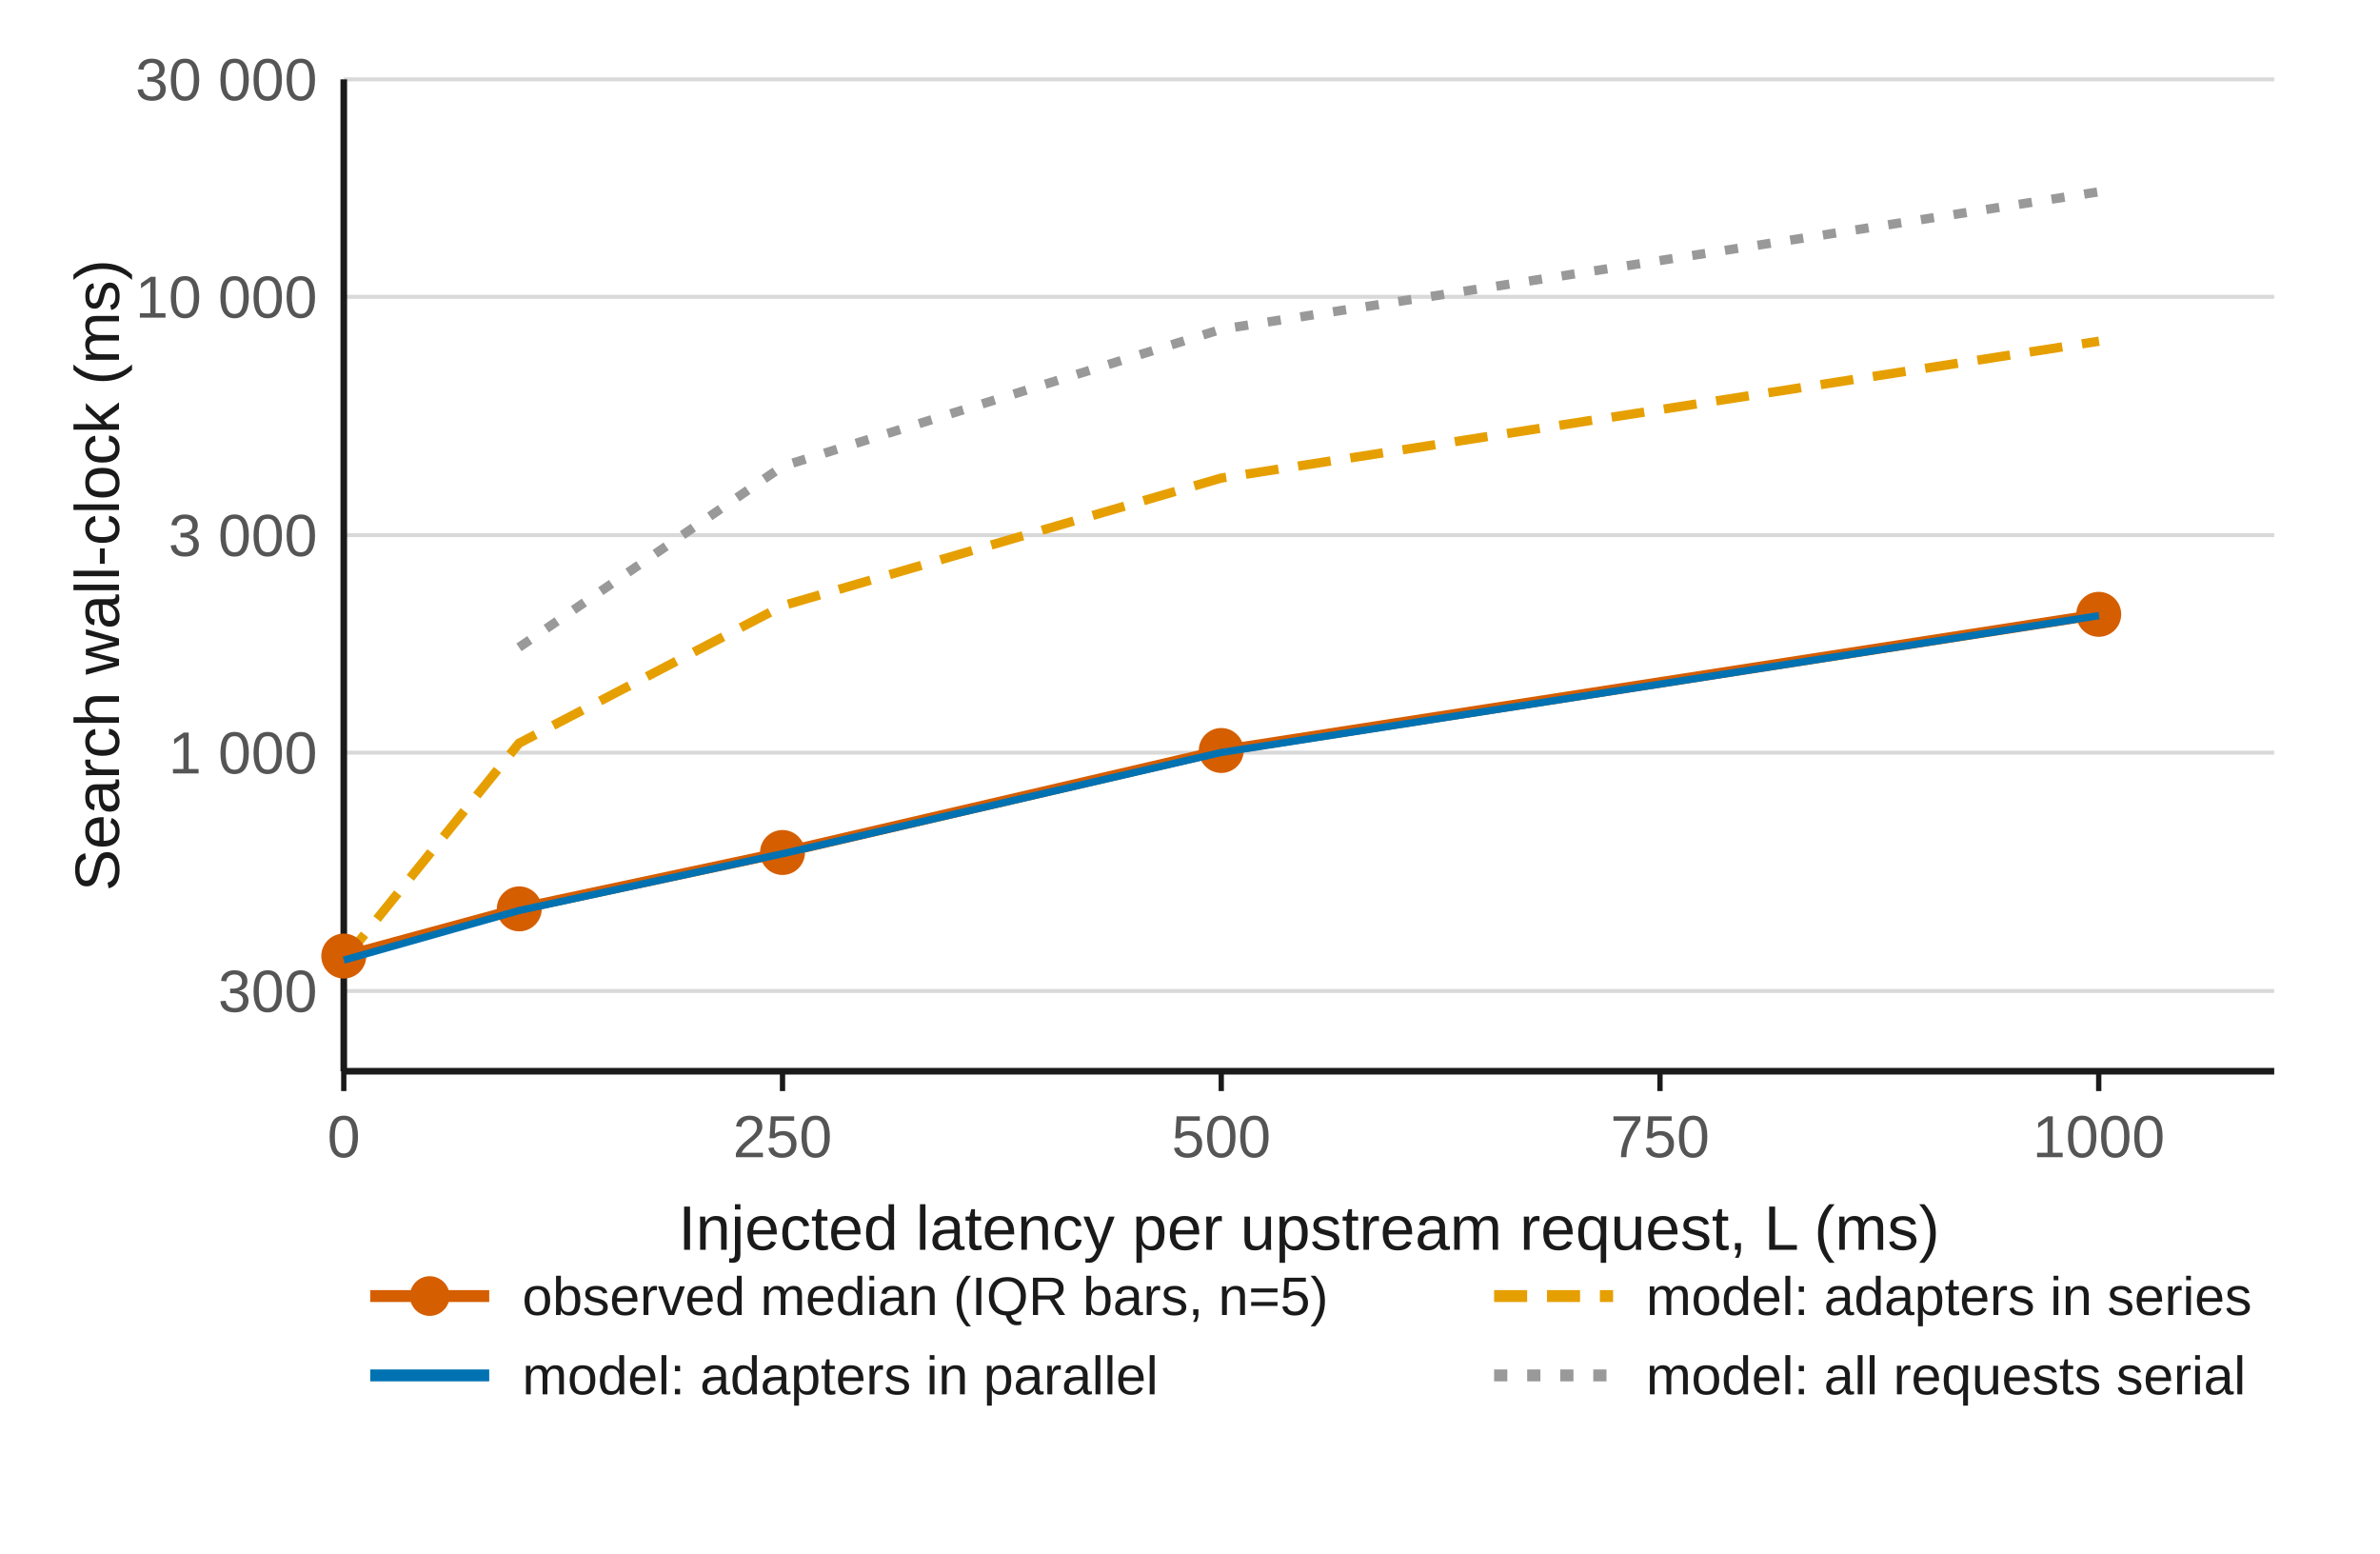
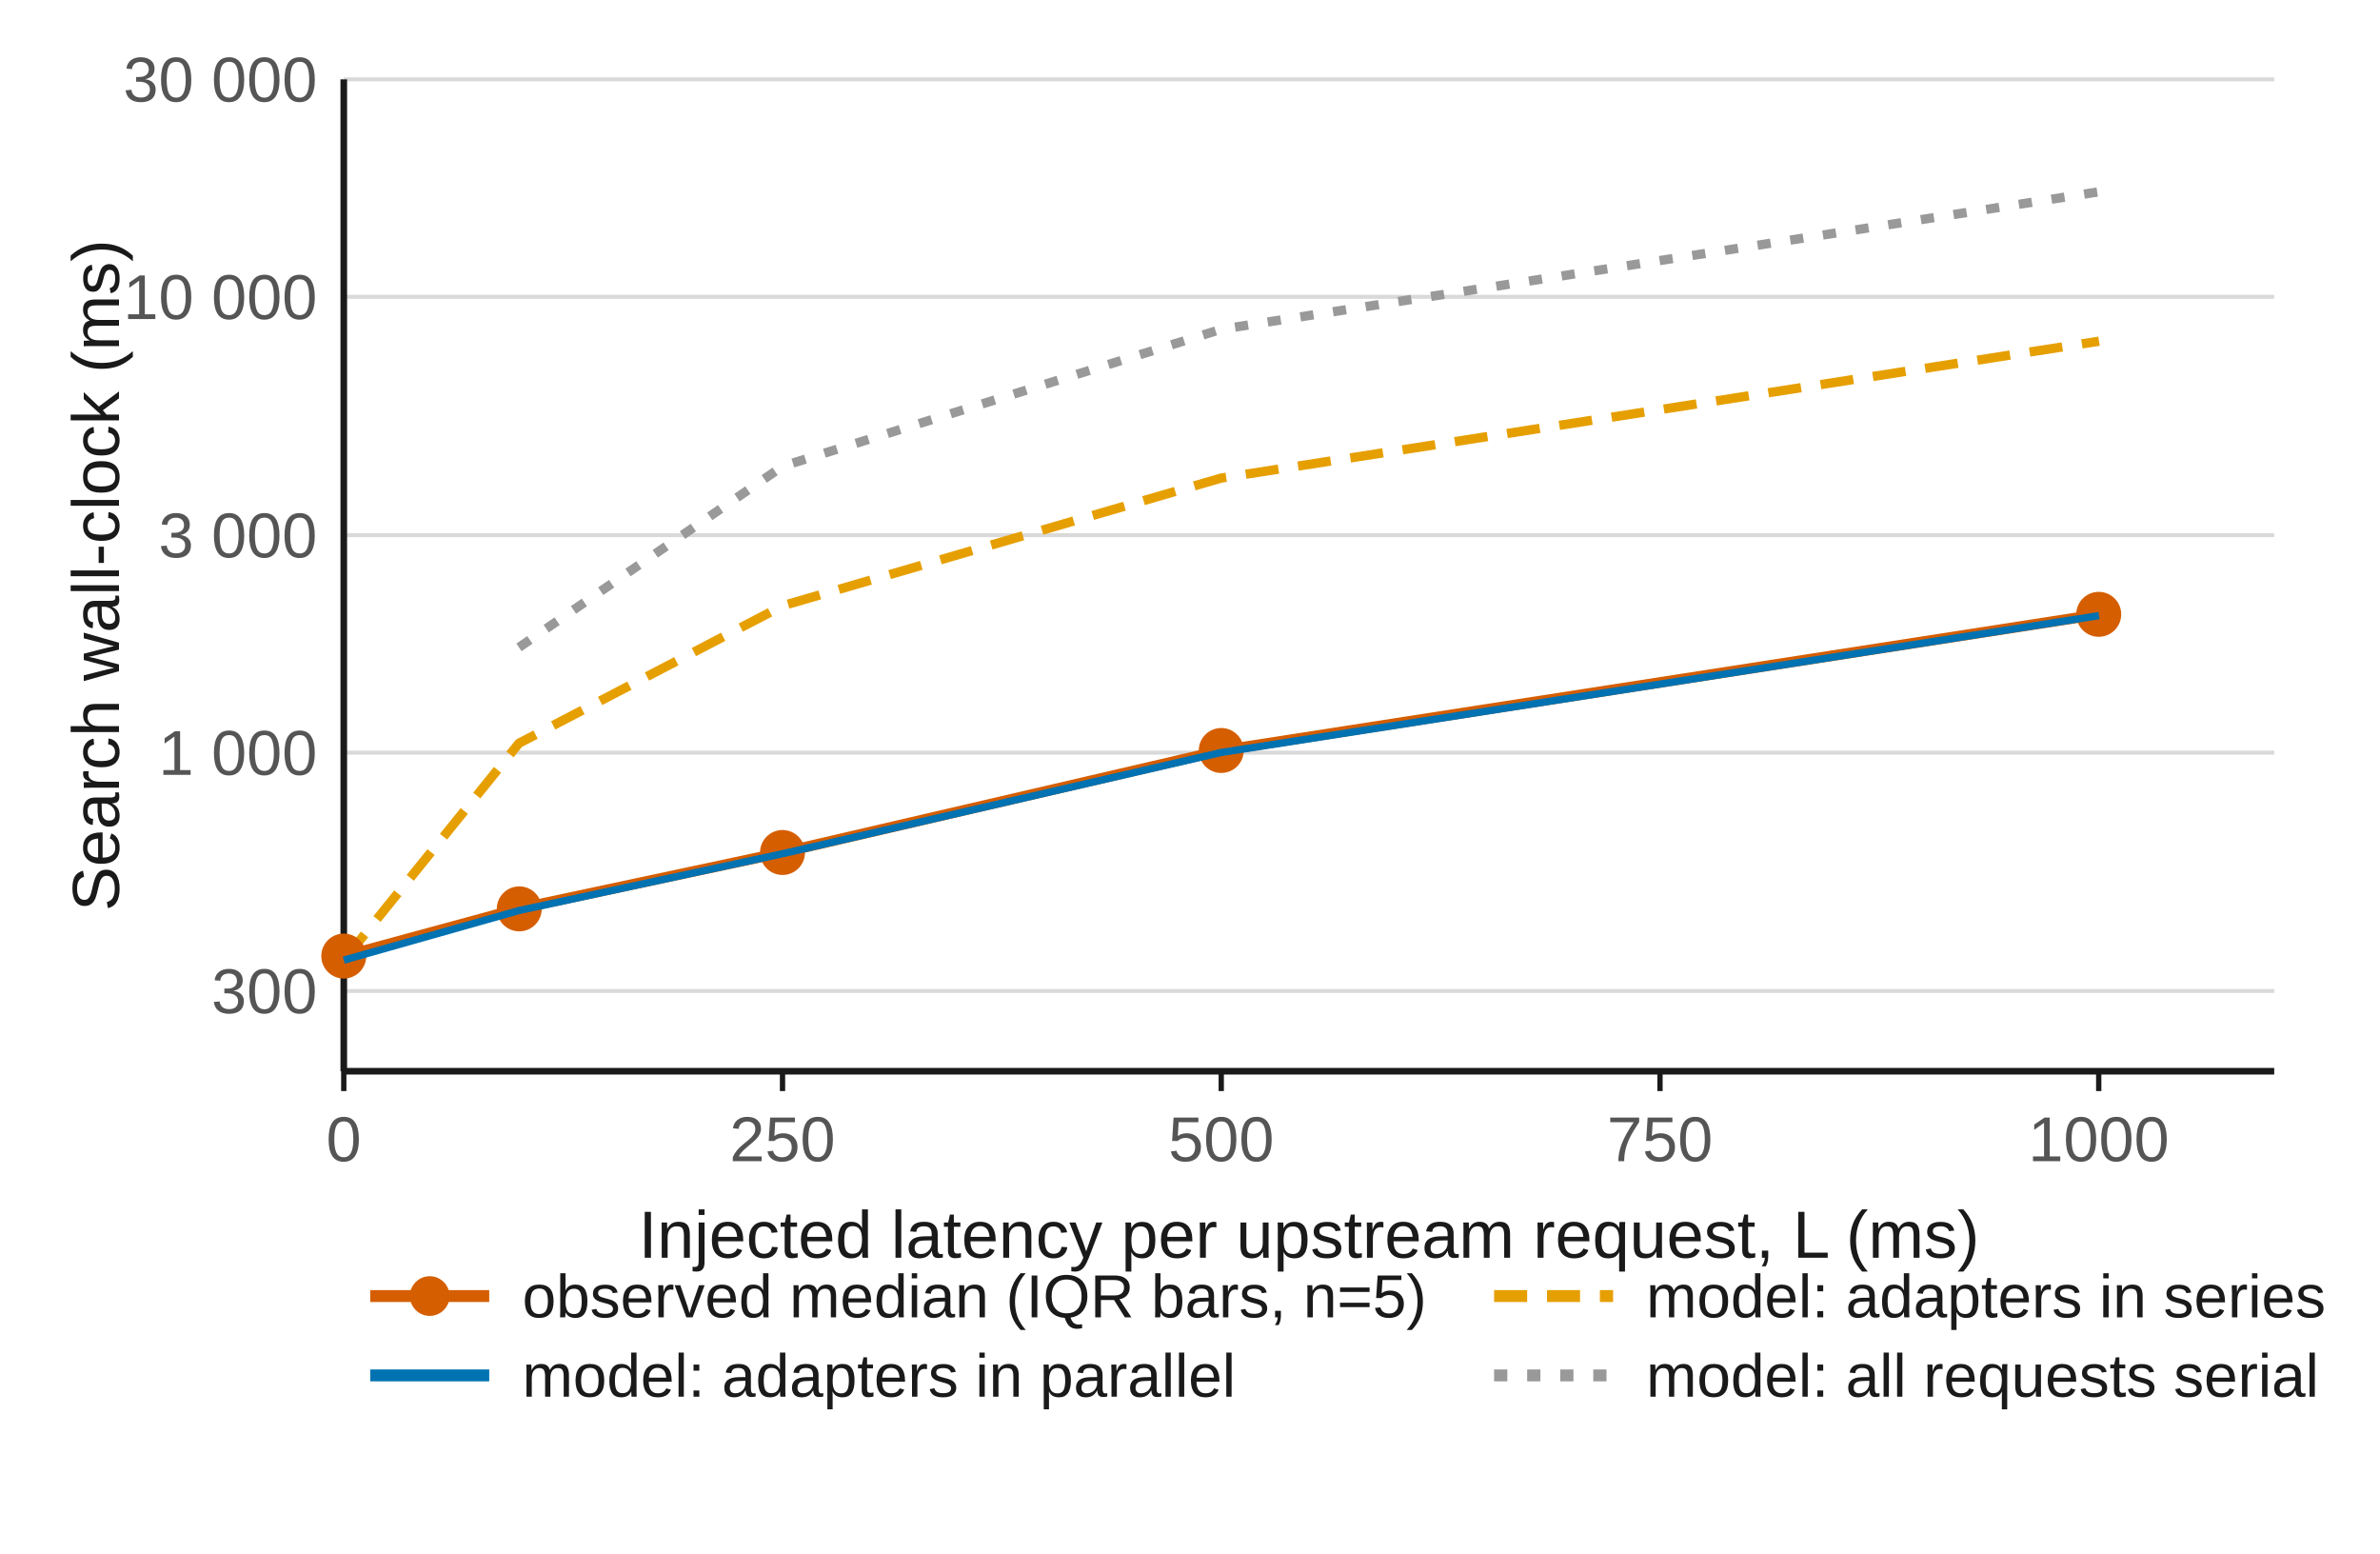
<svg xmlns="http://www.w3.org/2000/svg" width="360" height="235" viewBox="0 0 360 235">
  <defs>
    <marker id="arr" viewBox="0 0 10 10" refX="9" refY="5" markerWidth="6" markerHeight="6" orient="auto-start-reverse">
      <path d="M0,0 L10,5 L0,10 z" fill="#1a1a1a" />
    </marker>
    <marker id="arrg" viewBox="0 0 10 10" refX="9" refY="5" markerWidth="6" markerHeight="6" orient="auto-start-reverse">
      <path d="M0,0 L10,5 L0,10 z" fill="#555555" />
    </marker>
  </defs>
  <rect width="360" height="235" fill="white" />
  <line x1="52" y1="149.862" x2="344" y2="149.862" stroke="#d9d9d9" stroke-width="0.6" />
-   <text x="48" y="153.012" font-family="Liberation Sans, Arial, Helvetica, sans-serif" font-size="9" text-anchor="end" font-weight="normal" font-style="normal" fill="#555555">300</text>
+   <text x="48" y="153.222" font-family="Liberation Sans, Arial, Helvetica, sans-serif" font-size="9.6" text-anchor="end" font-weight="normal" font-style="normal" fill="#555555">300</text>
  <line x1="52" y1="113.819" x2="344" y2="113.819" stroke="#d9d9d9" stroke-width="0.6" />
-   <text x="48" y="116.969" font-family="Liberation Sans, Arial, Helvetica, sans-serif" font-size="9" text-anchor="end" font-weight="normal" font-style="normal" fill="#555555">1 000</text>
+   <text x="48" y="117.179" font-family="Liberation Sans, Arial, Helvetica, sans-serif" font-size="9.6" text-anchor="end" font-weight="normal" font-style="normal" fill="#555555">1 000</text>
  <line x1="52" y1="80.931" x2="344" y2="80.931" stroke="#d9d9d9" stroke-width="0.6" />
-   <text x="48" y="84.081" font-family="Liberation Sans, Arial, Helvetica, sans-serif" font-size="9" text-anchor="end" font-weight="normal" font-style="normal" fill="#555555">3 000</text>
+   <text x="48" y="84.291" font-family="Liberation Sans, Arial, Helvetica, sans-serif" font-size="9.6" text-anchor="end" font-weight="normal" font-style="normal" fill="#555555">3 000</text>
  <line x1="52" y1="44.888" x2="344" y2="44.888" stroke="#d9d9d9" stroke-width="0.6" />
-   <text x="48" y="48.038" font-family="Liberation Sans, Arial, Helvetica, sans-serif" font-size="9" text-anchor="end" font-weight="normal" font-style="normal" fill="#555555">10 000</text>
+   <text x="48" y="48.248" font-family="Liberation Sans, Arial, Helvetica, sans-serif" font-size="9.6" text-anchor="end" font-weight="normal" font-style="normal" fill="#555555">10 000</text>
  <line x1="52" y1="12.0" x2="344" y2="12.0" stroke="#d9d9d9" stroke-width="0.6" />
-   <text x="48" y="15.15" font-family="Liberation Sans, Arial, Helvetica, sans-serif" font-size="9" text-anchor="end" font-weight="normal" font-style="normal" fill="#555555">30 000</text>
+   <text x="48" y="15.36" font-family="Liberation Sans, Arial, Helvetica, sans-serif" font-size="9.6" text-anchor="end" font-weight="normal" font-style="normal" fill="#555555">30 000</text>
  <line x1="52.0" y1="162" x2="52.0" y2="165" stroke="#1a1a1a" stroke-width="0.8" />
-   <text x="52.0" y="175" font-family="Liberation Sans, Arial, Helvetica, sans-serif" font-size="9" text-anchor="middle" font-weight="normal" font-style="normal" fill="#555555">0</text>
+   <text x="52.0" y="175.6" font-family="Liberation Sans, Arial, Helvetica, sans-serif" font-size="9.6" text-anchor="middle" font-weight="normal" font-style="normal" fill="#555555">0</text>
  <line x1="118.364" y1="162" x2="118.364" y2="165" stroke="#1a1a1a" stroke-width="0.8" />
-   <text x="118.364" y="175" font-family="Liberation Sans, Arial, Helvetica, sans-serif" font-size="9" text-anchor="middle" font-weight="normal" font-style="normal" fill="#555555">250</text>
+   <text x="118.364" y="175.6" font-family="Liberation Sans, Arial, Helvetica, sans-serif" font-size="9.6" text-anchor="middle" font-weight="normal" font-style="normal" fill="#555555">250</text>
  <line x1="184.727" y1="162" x2="184.727" y2="165" stroke="#1a1a1a" stroke-width="0.8" />
-   <text x="184.727" y="175" font-family="Liberation Sans, Arial, Helvetica, sans-serif" font-size="9" text-anchor="middle" font-weight="normal" font-style="normal" fill="#555555">500</text>
+   <text x="184.727" y="175.6" font-family="Liberation Sans, Arial, Helvetica, sans-serif" font-size="9.6" text-anchor="middle" font-weight="normal" font-style="normal" fill="#555555">500</text>
  <line x1="251.091" y1="162" x2="251.091" y2="165" stroke="#1a1a1a" stroke-width="0.8" />
-   <text x="251.091" y="175" font-family="Liberation Sans, Arial, Helvetica, sans-serif" font-size="9" text-anchor="middle" font-weight="normal" font-style="normal" fill="#555555">750</text>
+   <text x="251.091" y="175.6" font-family="Liberation Sans, Arial, Helvetica, sans-serif" font-size="9.6" text-anchor="middle" font-weight="normal" font-style="normal" fill="#555555">750</text>
  <line x1="317.455" y1="162" x2="317.455" y2="165" stroke="#1a1a1a" stroke-width="0.8" />
-   <text x="317.455" y="175" font-family="Liberation Sans, Arial, Helvetica, sans-serif" font-size="9" text-anchor="middle" font-weight="normal" font-style="normal" fill="#555555">1000</text>
+   <text x="317.455" y="175.6" font-family="Liberation Sans, Arial, Helvetica, sans-serif" font-size="9.6" text-anchor="middle" font-weight="normal" font-style="normal" fill="#555555">1000</text>
  <line x1="52" y1="162" x2="344" y2="162" stroke="#1a1a1a" stroke-width="1" />
  <line x1="52" y1="12" x2="52" y2="162" stroke="#1a1a1a" stroke-width="1" />
-   <text x="198.0" y="189" font-family="Liberation Sans, Arial, Helvetica, sans-serif" font-size="9.5" text-anchor="middle" font-weight="normal" font-style="normal" fill="#1a1a1a">Injected latency per upstream request, L (ms)</text>
-   <text x="18" y="87.0" font-family="Liberation Sans, Arial, Helvetica, sans-serif" font-size="9.5" text-anchor="middle" font-weight="normal" font-style="normal" fill="#1a1a1a" transform="rotate(-90 18 87.0)">Search wall-clock (ms)</text>
+   <text x="198.0" y="190.2" font-family="Liberation Sans, Arial, Helvetica, sans-serif" font-size="10.1" text-anchor="middle" font-weight="normal" font-style="normal" fill="#1a1a1a">Injected latency per upstream request, L (ms)</text>
+   <text x="18" y="87.0" font-family="Liberation Sans, Arial, Helvetica, sans-serif" font-size="10.1" text-anchor="middle" font-weight="normal" font-style="normal" fill="#1a1a1a" transform="rotate(-90 18 87.0)">Search wall-clock (ms)</text>
  <polyline points="78.5,97.9 118.4,70.5 184.7,49.8 317.5,29.0" fill="none" stroke="#999999" stroke-width="1.4" stroke-dasharray="2 3" stroke-linejoin="round" />
  <polyline points="52.0,145.2 78.5,112.4 118.4,91.6 184.7,72.3 317.5,51.6" fill="none" stroke="#E69F00" stroke-width="1.4" stroke-dasharray="5 3" stroke-linejoin="round" />
  <line x1="52.0" y1="144.677" x2="52.0" y2="144.577" stroke="#D55E00" stroke-width="1" />
  <line x1="49.0" y1="144.677" x2="55.0" y2="144.677" stroke="#D55E00" stroke-width="1" />
  <line x1="49.0" y1="144.577" x2="55.0" y2="144.577" stroke="#D55E00" stroke-width="1" />
  <line x1="78.545" y1="137.489" x2="78.545" y2="137.441" stroke="#D55E00" stroke-width="1" />
  <line x1="75.545" y1="137.489" x2="81.545" y2="137.489" stroke="#D55E00" stroke-width="1" />
  <line x1="75.545" y1="137.441" x2="81.545" y2="137.441" stroke="#D55E00" stroke-width="1" />
  <line x1="118.364" y1="128.931" x2="118.364" y2="128.914" stroke="#D55E00" stroke-width="1" />
  <line x1="115.364" y1="128.931" x2="121.364" y2="128.931" stroke="#D55E00" stroke-width="1" />
  <line x1="115.364" y1="128.914" x2="121.364" y2="128.914" stroke="#D55E00" stroke-width="1" />
  <line x1="184.727" y1="113.503" x2="184.727" y2="113.483" stroke="#D55E00" stroke-width="1" />
  <line x1="181.727" y1="113.503" x2="187.727" y2="113.503" stroke="#D55E00" stroke-width="1" />
  <line x1="181.727" y1="113.483" x2="187.727" y2="113.483" stroke="#D55E00" stroke-width="1" />
  <line x1="317.455" y1="92.912" x2="317.455" y2="92.902" stroke="#D55E00" stroke-width="1" />
  <line x1="314.455" y1="92.912" x2="320.455" y2="92.912" stroke="#D55E00" stroke-width="1" />
  <line x1="314.455" y1="92.902" x2="320.455" y2="92.902" stroke="#D55E00" stroke-width="1" />
  <polyline points="52.0,144.6 78.5,137.4 118.4,128.9 184.7,113.5 317.5,92.9" fill="none" stroke="#D55E00" stroke-width="1.6" stroke-linejoin="round" />
  <circle cx="52.0" cy="144.583" r="3.4" fill="#D55E00" stroke="none" stroke-width="1" />
  <circle cx="78.545" cy="137.446" r="3.4" fill="#D55E00" stroke="none" stroke-width="1" />
  <circle cx="118.364" cy="128.921" r="3.4" fill="#D55E00" stroke="none" stroke-width="1" />
  <circle cx="184.727" cy="113.495" r="3.4" fill="#D55E00" stroke="none" stroke-width="1" />
  <circle cx="317.455" cy="92.904" r="3.4" fill="#D55E00" stroke="none" stroke-width="1" />
  <polyline points="52.0,145.2 78.5,137.7 118.4,129.1 184.7,113.8 317.5,93.1" fill="none" stroke="#0072B2" stroke-width="1.1" stroke-linejoin="round" />
  <line x1="56" y1="196" x2="74" y2="196" stroke="#D55E00" stroke-width="1.8" />
  <circle cx="65.0" cy="196" r="3" fill="#D55E00" stroke="none" stroke-width="1" />
-   <text x="79" y="198.87" font-family="Liberation Sans, Arial, Helvetica, sans-serif" font-size="8.2" text-anchor="start" font-weight="normal" font-style="normal" fill="#1a1a1a">observed median (IQR bars, n=5)</text>
+   <text x="79" y="199.22" font-family="Liberation Sans, Arial, Helvetica, sans-serif" font-size="9.2" text-anchor="start" font-weight="normal" font-style="normal" fill="#1a1a1a">observed median (IQR bars, n=5)</text>
  <line x1="56" y1="208" x2="74" y2="208" stroke="#0072B2" stroke-width="1.8" />
-   <text x="79" y="210.87" font-family="Liberation Sans, Arial, Helvetica, sans-serif" font-size="8.2" text-anchor="start" font-weight="normal" font-style="normal" fill="#1a1a1a">model: adapters in parallel</text>
+   <text x="79" y="211.22" font-family="Liberation Sans, Arial, Helvetica, sans-serif" font-size="9.2" text-anchor="start" font-weight="normal" font-style="normal" fill="#1a1a1a">model: adapters in parallel</text>
  <line x1="226" y1="196" x2="244" y2="196" stroke="#E69F00" stroke-width="1.8" stroke-dasharray="5 3" />
-   <text x="249" y="198.87" font-family="Liberation Sans, Arial, Helvetica, sans-serif" font-size="8.2" text-anchor="start" font-weight="normal" font-style="normal" fill="#1a1a1a">model: adapters in series</text>
+   <text x="249" y="199.22" font-family="Liberation Sans, Arial, Helvetica, sans-serif" font-size="9.2" text-anchor="start" font-weight="normal" font-style="normal" fill="#1a1a1a">model: adapters in series</text>
  <line x1="226" y1="208" x2="244" y2="208" stroke="#999999" stroke-width="1.8" stroke-dasharray="2 3" />
-   <text x="249" y="210.87" font-family="Liberation Sans, Arial, Helvetica, sans-serif" font-size="8.2" text-anchor="start" font-weight="normal" font-style="normal" fill="#1a1a1a">model: all requests serial</text>
+   <text x="249" y="211.22" font-family="Liberation Sans, Arial, Helvetica, sans-serif" font-size="9.2" text-anchor="start" font-weight="normal" font-style="normal" fill="#1a1a1a">model: all requests serial</text>
</svg>
